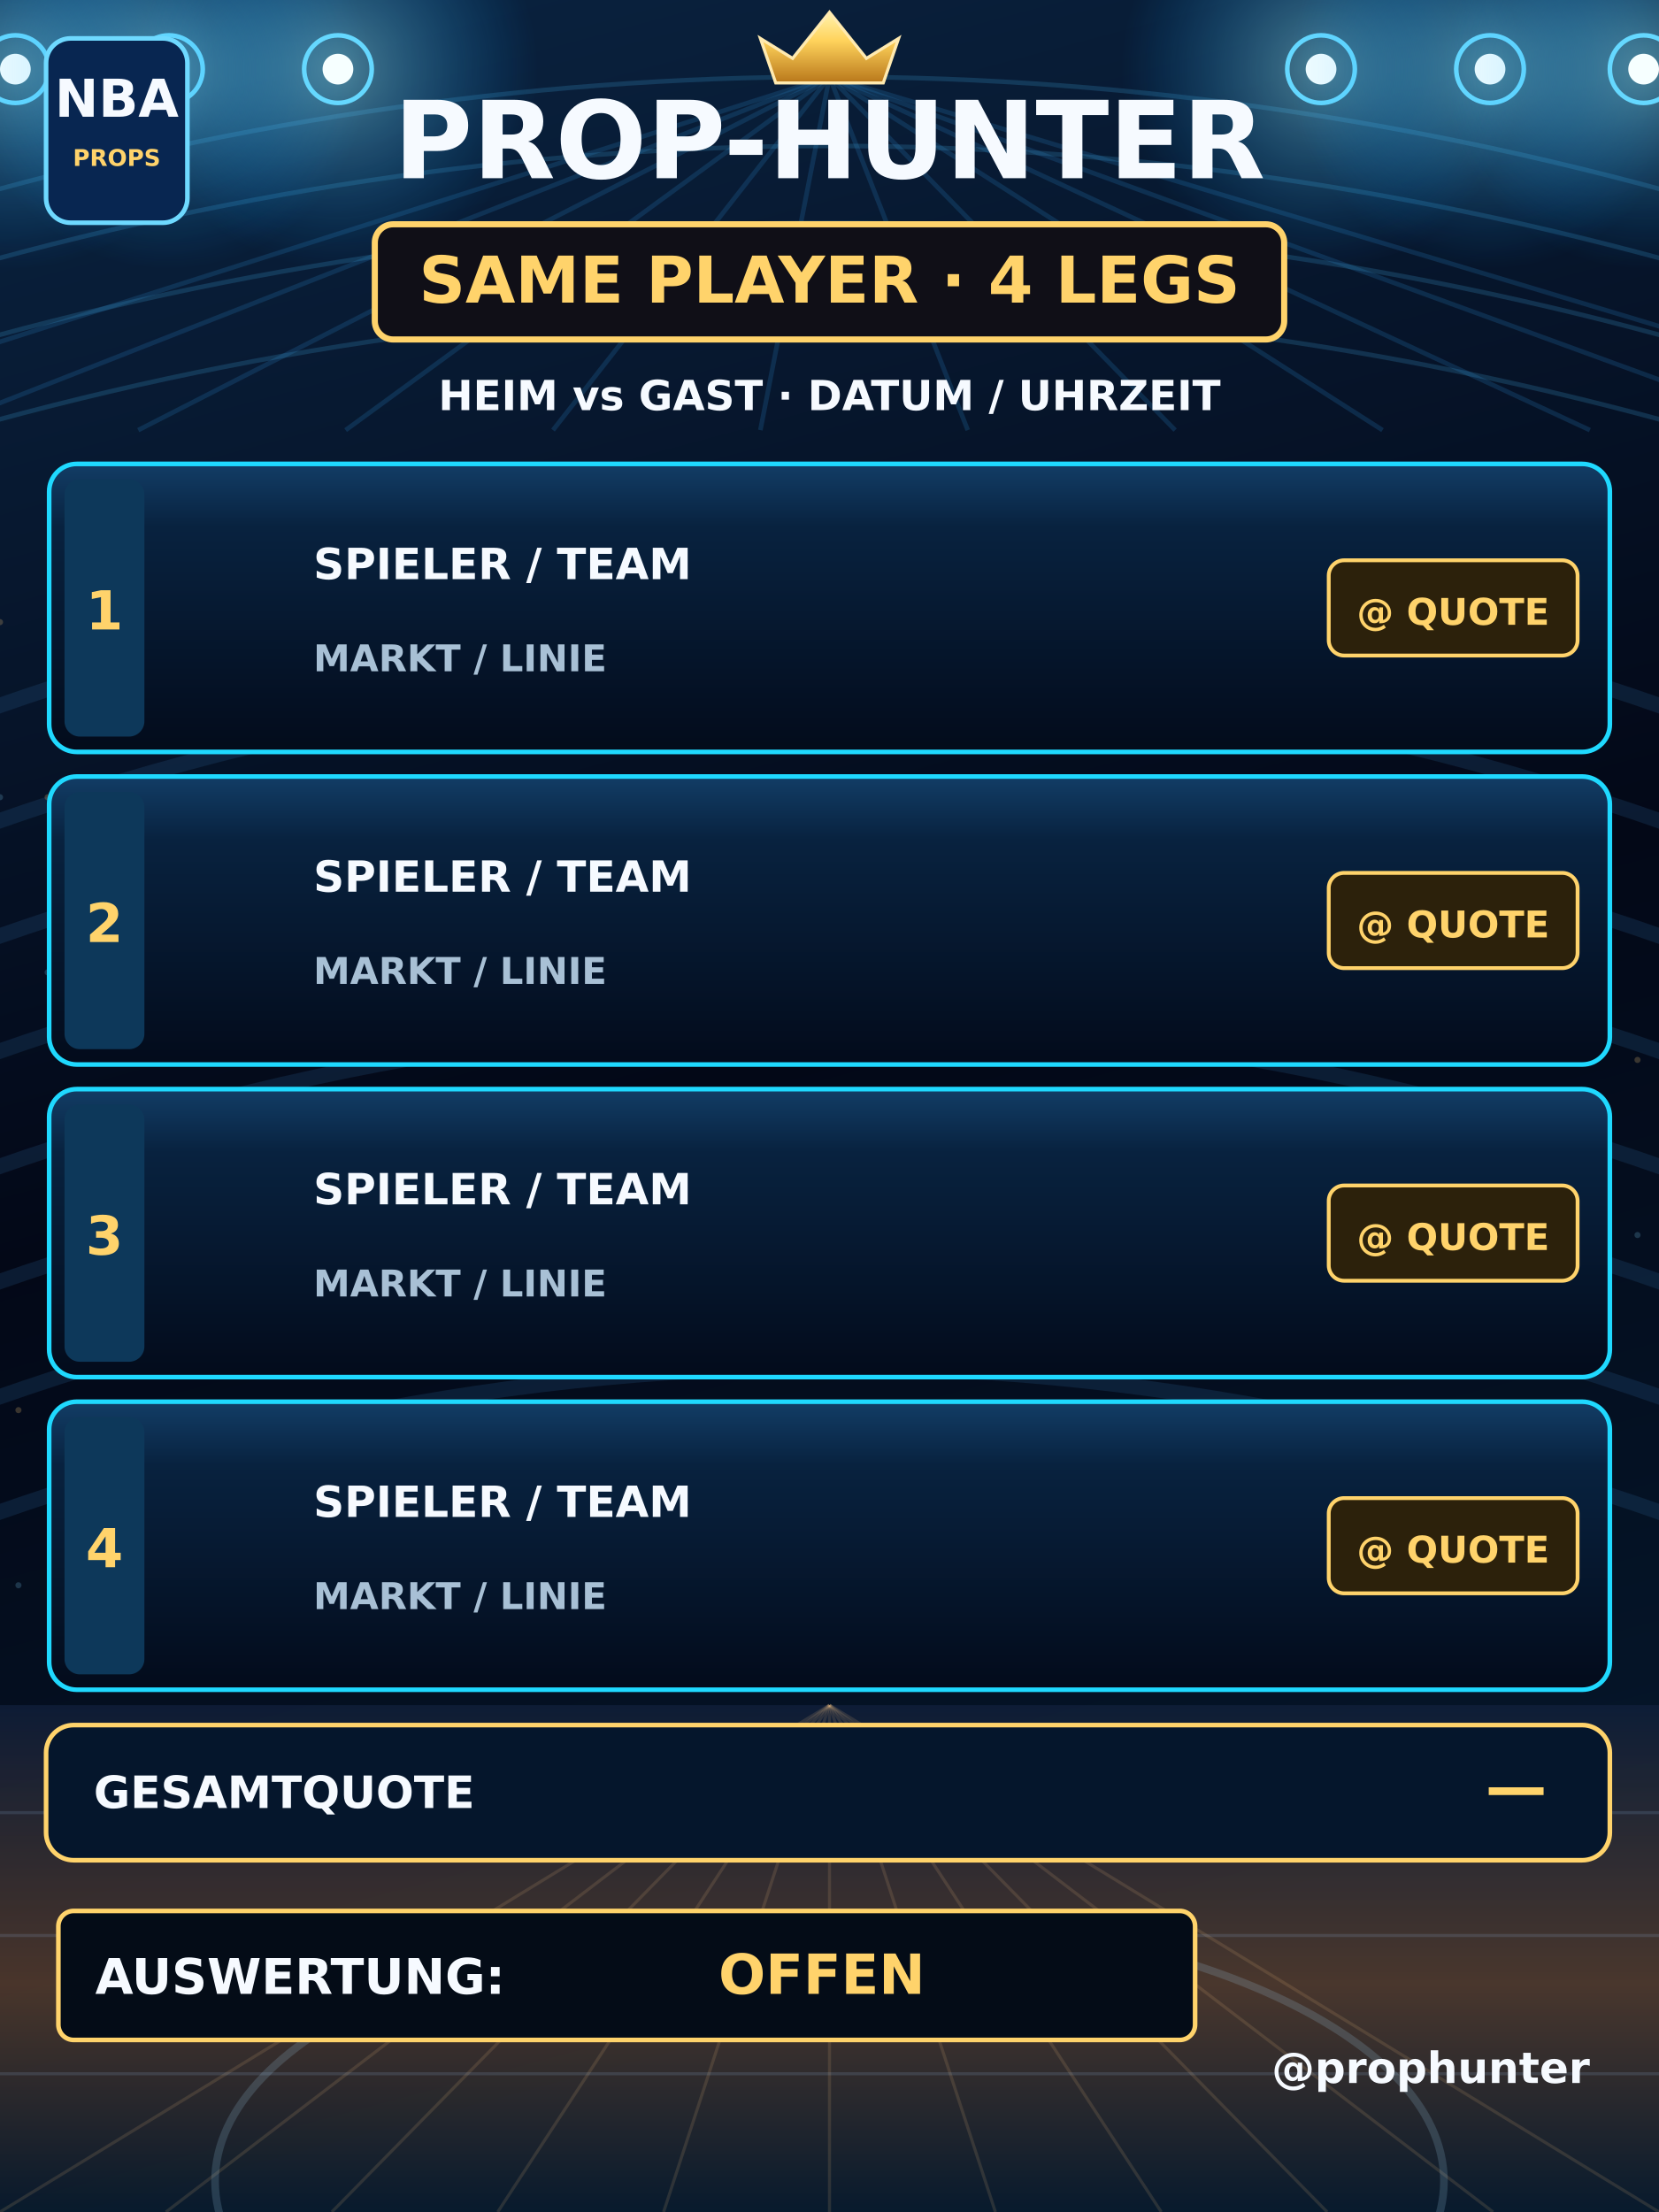
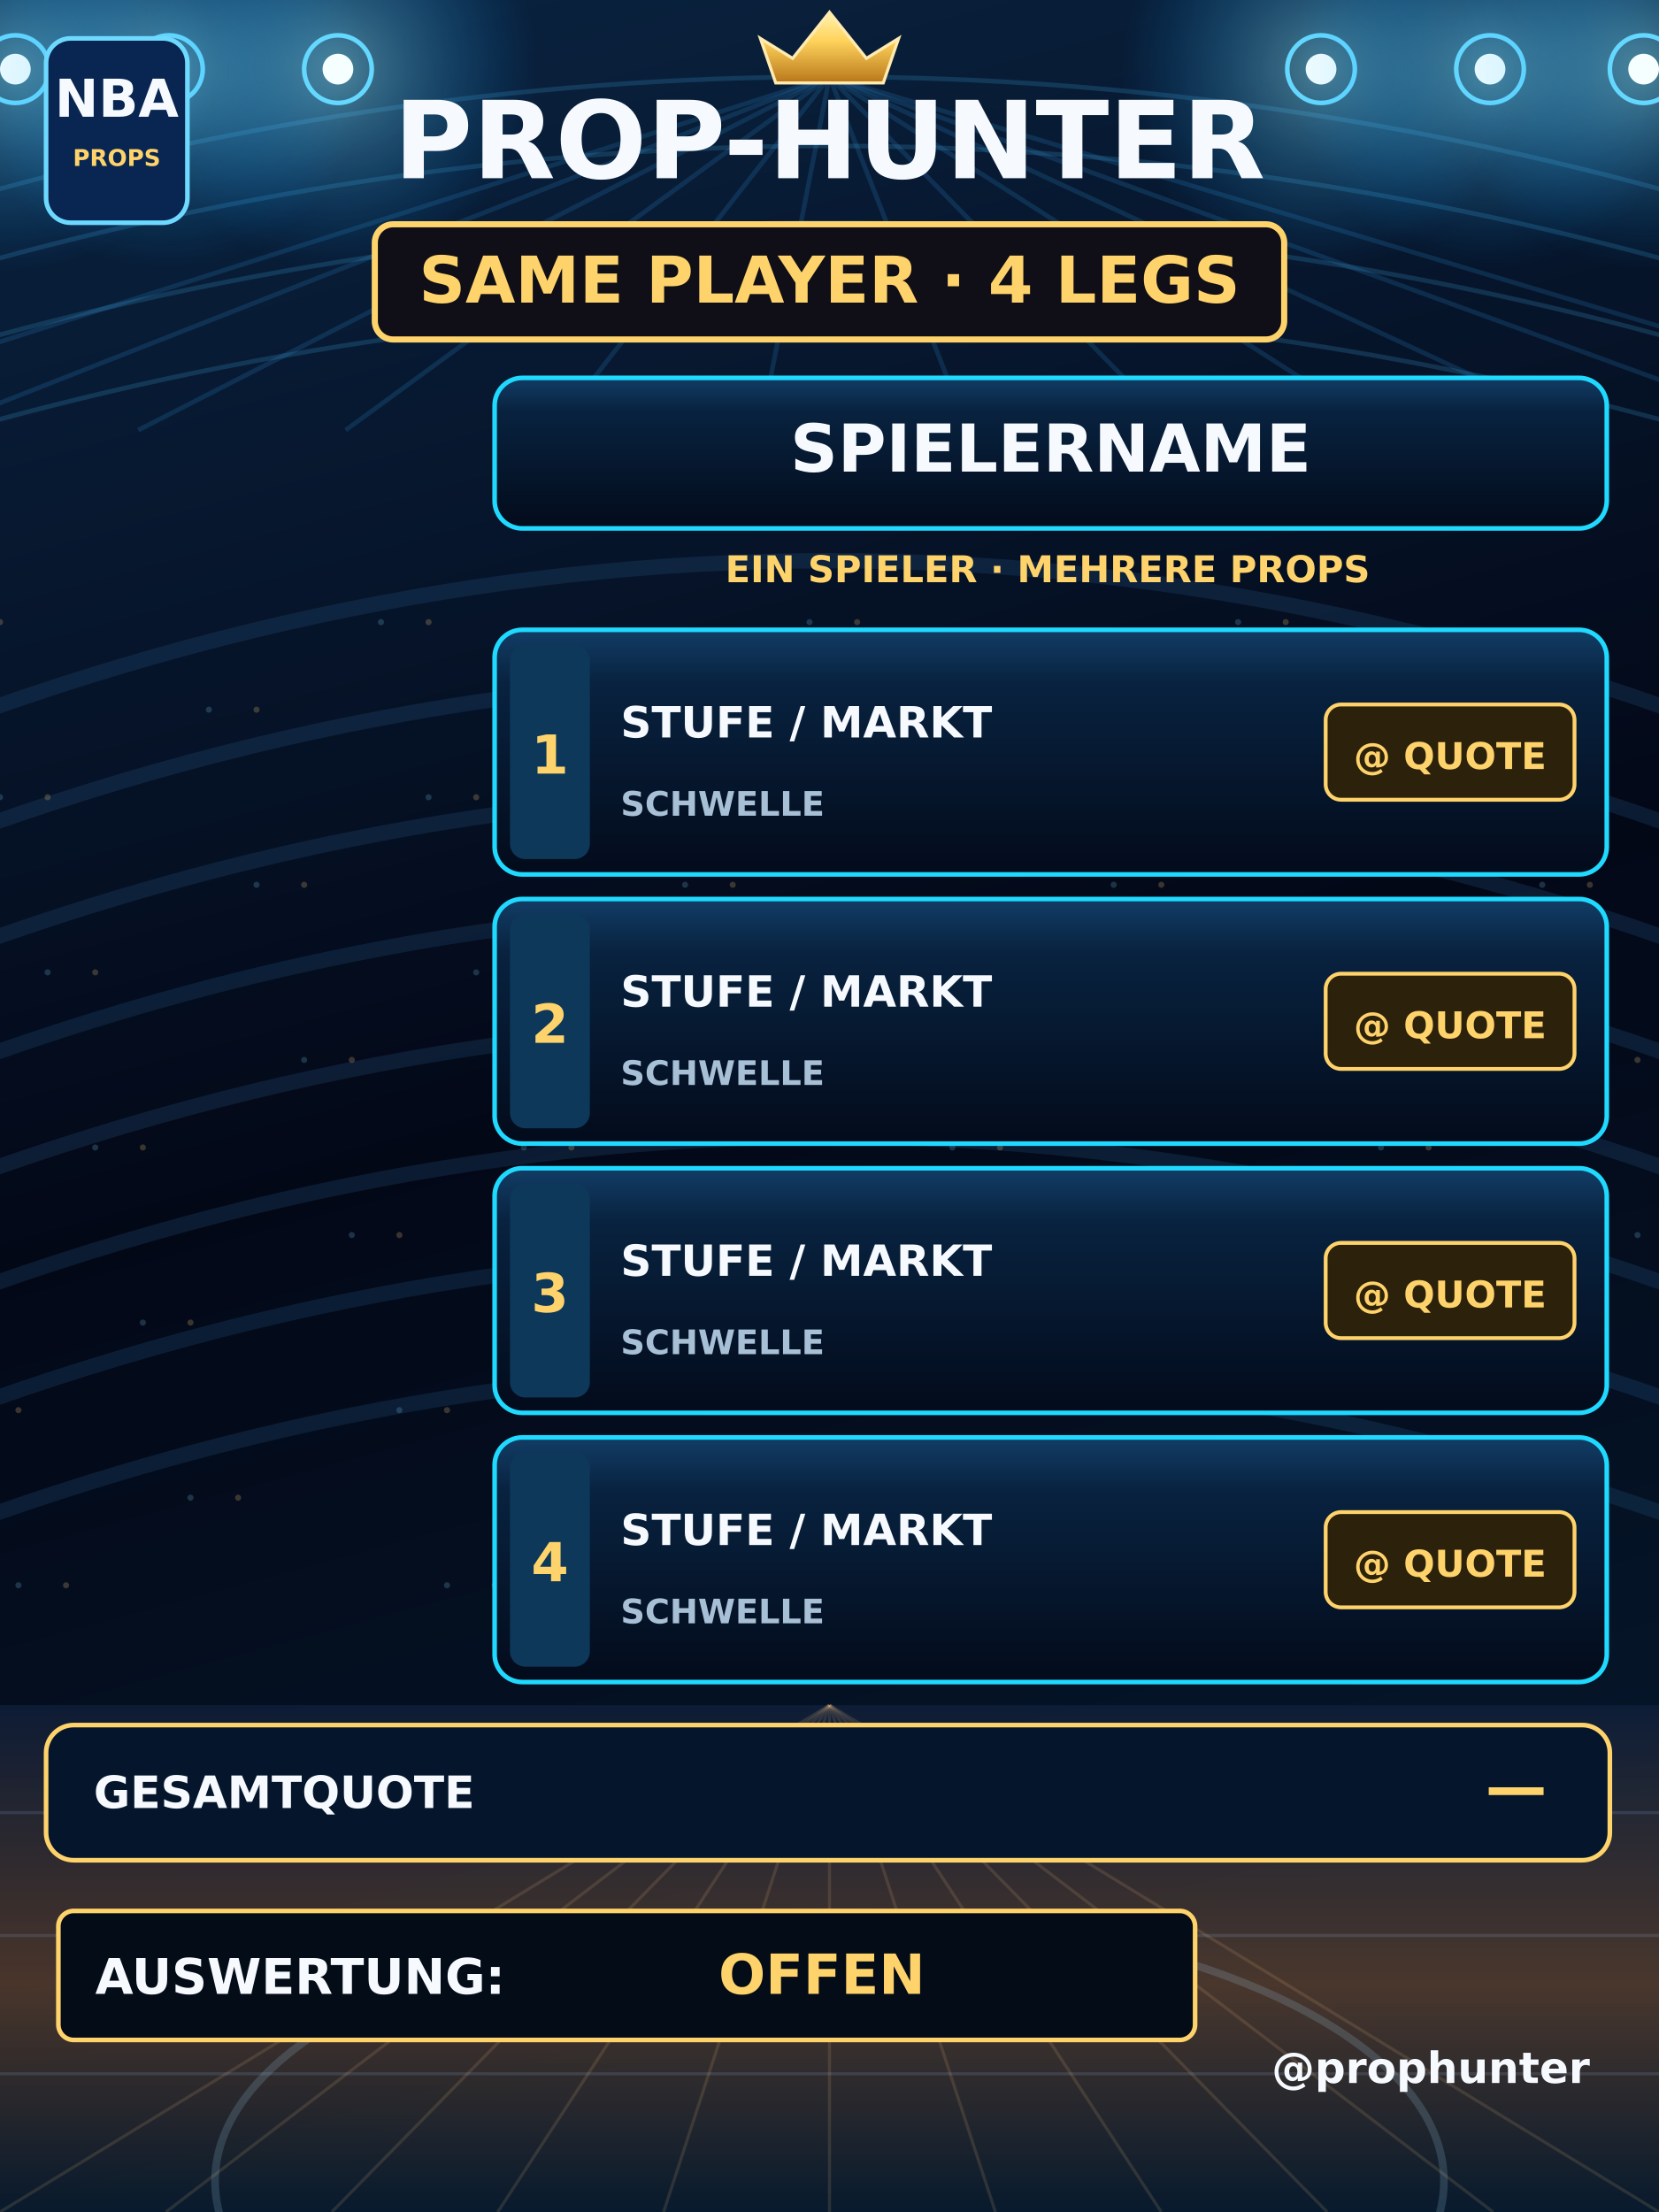
<svg xmlns="http://www.w3.org/2000/svg" width="1080" height="1440" viewBox="0 0 1080 1440">
  <defs>
    <linearGradient id="arena" x2=".2" y2="1">
      <stop stop-color="#0A2442" />
      <stop offset=".55" stop-color="#030817" />
      <stop offset="1" stop-color="#05172B" />
    </linearGradient>
    <linearGradient id="blue" x2="0" y2="1">
      <stop stop-color="#123D66" />
      <stop offset=".22" stop-color="#08223F" />
      <stop offset="1" stop-color="#030B1B" />
    </linearGradient>
    <linearGradient id="gold" x2="0" y2="1">
      <stop stop-color="#FFF3AE" />
      <stop offset=".4" stop-color="#FFD35C" />
      <stop offset="1" stop-color="#B8771A" />
    </linearGradient>
    <linearGradient id="court" x2="0" y2="1">
      <stop stop-color="#11213D" />
      <stop offset=".55" stop-color="#67442D" />
      <stop offset="1" stop-color="#091B2D" />
    </linearGradient>
    <radialGradient id="spot">
      <stop stop-color="#9AF2FF" stop-opacity=".46" />
      <stop offset="1" stop-color="#009AFF" stop-opacity="0" />
    </radialGradient>
  </defs>
  <g id="layer-arena-background">
    <rect x="0" y="0" width="1080" height="1440" rx="0" fill="url(#arena)" stroke="none" stroke-width="0" />
    <path d="M 540 50 L -180 280" stroke="#2476B1" stroke-opacity=".25" stroke-width="3" />
    <path d="M 540 50 L -45 280" stroke="#2476B1" stroke-opacity=".25" stroke-width="3" />
    <path d="M 540 50 L 90 280" stroke="#2476B1" stroke-opacity=".25" stroke-width="3" />
    <path d="M 540 50 L 225 280" stroke="#2476B1" stroke-opacity=".25" stroke-width="3" />
    <path d="M 540 50 L 360 280" stroke="#2476B1" stroke-opacity=".25" stroke-width="3" />
    <path d="M 540 50 L 495 280" stroke="#2476B1" stroke-opacity=".25" stroke-width="3" />
    <path d="M 540 50 L 630 280" stroke="#2476B1" stroke-opacity=".25" stroke-width="3" />
    <path d="M 540 50 L 765 280" stroke="#2476B1" stroke-opacity=".25" stroke-width="3" />
    <path d="M 540 50 L 900 280" stroke="#2476B1" stroke-opacity=".25" stroke-width="3" />
    <path d="M 540 50 L 1035 280" stroke="#2476B1" stroke-opacity=".25" stroke-width="3" />
    <path d="M 540 50 L 1170 280" stroke="#2476B1" stroke-opacity=".25" stroke-width="3" />
    <path d="M 540 50 L 1305 280" stroke="#2476B1" stroke-opacity=".25" stroke-width="3" />
    <path d="M -60 140 Q 540 -40 1140 140" stroke="#3B99CE" stroke-opacity=".23" stroke-width="3" fill="none" />
    <path d="M -60 185 Q 540 5 1140 185" stroke="#3B99CE" stroke-opacity=".23" stroke-width="3" fill="none" />
    <path d="M -60 235 Q 540 55 1140 235" stroke="#3B99CE" stroke-opacity=".23" stroke-width="3" fill="none" />
    <path d="M -60 290 Q 540 110 1140 290" stroke="#3B99CE" stroke-opacity=".23" stroke-width="3" fill="none" />
    <ellipse cx="10" cy="45" rx="130" ry="130" fill="url(#spot)" />
    <circle cx="10" cy="45" r="10" fill="#F6FFFF" />
    <circle cx="10" cy="45" r="22" stroke="#65D8FF" stroke-width="3" fill="none" />
    <ellipse cx="110" cy="45" rx="130" ry="130" fill="url(#spot)" />
    <circle cx="110" cy="45" r="10" fill="#F6FFFF" />
    <circle cx="110" cy="45" r="22" stroke="#65D8FF" stroke-width="3" fill="none" />
    <ellipse cx="220" cy="45" rx="130" ry="130" fill="url(#spot)" />
    <circle cx="220" cy="45" r="10" fill="#F6FFFF" />
    <circle cx="220" cy="45" r="22" stroke="#65D8FF" stroke-width="3" fill="none" />
    <ellipse cx="860" cy="45" rx="130" ry="130" fill="url(#spot)" />
    <circle cx="860" cy="45" r="10" fill="#F6FFFF" />
    <circle cx="860" cy="45" r="22" stroke="#65D8FF" stroke-width="3" fill="none" />
    <ellipse cx="970" cy="45" rx="130" ry="130" fill="url(#spot)" />
    <circle cx="970" cy="45" r="10" fill="#F6FFFF" />
    <circle cx="970" cy="45" r="22" stroke="#65D8FF" stroke-width="3" fill="none" />
    <ellipse cx="1070" cy="45" rx="130" ry="130" fill="url(#spot)" />
    <circle cx="1070" cy="45" r="10" fill="#F6FFFF" />
    <circle cx="1070" cy="45" r="22" stroke="#65D8FF" stroke-width="3" fill="none" />
    <path d="M -130 510 Q 540 220 1210 510" stroke="#2B6295" stroke-opacity=".22" stroke-width="10" fill="none" />
    <path d="M -130 585 Q 540 295 1210 585" stroke="#2B6295" stroke-opacity=".22" stroke-width="10" fill="none" />
    <path d="M -130 660 Q 540 370 1210 660" stroke="#2B6295" stroke-opacity=".22" stroke-width="10" fill="none" />
    <path d="M -130 735 Q 540 445 1210 735" stroke="#2B6295" stroke-opacity=".22" stroke-width="10" fill="none" />
    <path d="M -130 810 Q 540 520 1210 810" stroke="#2B6295" stroke-opacity=".22" stroke-width="10" fill="none" />
    <path d="M -130 885 Q 540 595 1210 885" stroke="#2B6295" stroke-opacity=".22" stroke-width="10" fill="none" />
    <path d="M -130 960 Q 540 670 1210 960" stroke="#2B6295" stroke-opacity=".22" stroke-width="10" fill="none" />
    <path d="M -130 1035 Q 540 745 1210 1035" stroke="#2B6295" stroke-opacity=".22" stroke-width="10" fill="none" />
    <circle cx="0" cy="405" r="2" fill="#FFCE79" opacity=".22" />
    <circle cx="248" cy="405" r="2" fill="#77C5E9" opacity=".22" />
    <circle cx="279" cy="405" r="2" fill="#FFCE79" opacity=".22" />
    <circle cx="527" cy="405" r="2" fill="#77C5E9" opacity=".22" />
    <circle cx="558" cy="405" r="2" fill="#FFCE79" opacity=".22" />
    <circle cx="806" cy="405" r="2" fill="#77C5E9" opacity=".22" />
    <circle cx="837" cy="405" r="2" fill="#FFCE79" opacity=".22" />
    <circle cx="1085" cy="405" r="2" fill="#77C5E9" opacity=".22" />
    <circle cx="136" cy="462" r="2" fill="#77C5E9" opacity=".22" />
    <circle cx="167" cy="462" r="2" fill="#FFCE79" opacity=".22" />
    <circle cx="415" cy="462" r="2" fill="#77C5E9" opacity=".22" />
    <circle cx="446" cy="462" r="2" fill="#FFCE79" opacity=".22" />
    <circle cx="694" cy="462" r="2" fill="#77C5E9" opacity=".22" />
    <circle cx="725" cy="462" r="2" fill="#FFCE79" opacity=".22" />
    <circle cx="973" cy="462" r="2" fill="#77C5E9" opacity=".22" />
    <circle cx="1004" cy="462" r="2" fill="#FFCE79" opacity=".22" />
    <circle cx="0" cy="519" r="2" fill="#77C5E9" opacity=".22" />
    <circle cx="31" cy="519" r="2" fill="#FFCE79" opacity=".22" />
    <circle cx="279" cy="519" r="2" fill="#77C5E9" opacity=".22" />
    <circle cx="310" cy="519" r="2" fill="#FFCE79" opacity=".22" />
    <circle cx="558" cy="519" r="2" fill="#77C5E9" opacity=".22" />
    <circle cx="589" cy="519" r="2" fill="#FFCE79" opacity=".22" />
    <circle cx="837" cy="519" r="2" fill="#77C5E9" opacity=".22" />
    <circle cx="868" cy="519" r="2" fill="#FFCE79" opacity=".22" />
    <circle cx="167" cy="576" r="2" fill="#77C5E9" opacity=".22" />
    <circle cx="198" cy="576" r="2" fill="#FFCE79" opacity=".22" />
    <circle cx="446" cy="576" r="2" fill="#77C5E9" opacity=".22" />
    <circle cx="477" cy="576" r="2" fill="#FFCE79" opacity=".22" />
    <circle cx="725" cy="576" r="2" fill="#77C5E9" opacity=".22" />
    <circle cx="756" cy="576" r="2" fill="#FFCE79" opacity=".22" />
    <circle cx="1004" cy="576" r="2" fill="#77C5E9" opacity=".22" />
    <circle cx="1035" cy="576" r="2" fill="#FFCE79" opacity=".22" />
    <circle cx="31" cy="633" r="2" fill="#77C5E9" opacity=".22" />
    <circle cx="62" cy="633" r="2" fill="#FFCE79" opacity=".22" />
    <circle cx="310" cy="633" r="2" fill="#77C5E9" opacity=".22" />
    <circle cx="341" cy="633" r="2" fill="#FFCE79" opacity=".22" />
    <circle cx="589" cy="633" r="2" fill="#77C5E9" opacity=".22" />
    <circle cx="620" cy="633" r="2" fill="#FFCE79" opacity=".22" />
    <circle cx="868" cy="633" r="2" fill="#77C5E9" opacity=".22" />
    <circle cx="899" cy="633" r="2" fill="#FFCE79" opacity=".22" />
    <circle cx="198" cy="690" r="2" fill="#77C5E9" opacity=".22" />
    <circle cx="229" cy="690" r="2" fill="#FFCE79" opacity=".22" />
    <circle cx="477" cy="690" r="2" fill="#77C5E9" opacity=".22" />
    <circle cx="508" cy="690" r="2" fill="#FFCE79" opacity=".22" />
    <circle cx="756" cy="690" r="2" fill="#77C5E9" opacity=".22" />
    <circle cx="787" cy="690" r="2" fill="#FFCE79" opacity=".22" />
    <circle cx="1035" cy="690" r="2" fill="#77C5E9" opacity=".22" />
    <circle cx="1066" cy="690" r="2" fill="#FFCE79" opacity=".22" />
    <circle cx="62" cy="747" r="2" fill="#77C5E9" opacity=".22" />
    <circle cx="93" cy="747" r="2" fill="#FFCE79" opacity=".22" />
    <circle cx="341" cy="747" r="2" fill="#77C5E9" opacity=".22" />
    <circle cx="372" cy="747" r="2" fill="#FFCE79" opacity=".22" />
    <circle cx="620" cy="747" r="2" fill="#77C5E9" opacity=".22" />
    <circle cx="651" cy="747" r="2" fill="#FFCE79" opacity=".22" />
    <circle cx="899" cy="747" r="2" fill="#77C5E9" opacity=".22" />
    <circle cx="930" cy="747" r="2" fill="#FFCE79" opacity=".22" />
    <circle cx="229" cy="804" r="2" fill="#77C5E9" opacity=".22" />
    <circle cx="260" cy="804" r="2" fill="#FFCE79" opacity=".22" />
    <circle cx="508" cy="804" r="2" fill="#77C5E9" opacity=".22" />
    <circle cx="539" cy="804" r="2" fill="#FFCE79" opacity=".22" />
    <circle cx="787" cy="804" r="2" fill="#77C5E9" opacity=".22" />
    <circle cx="818" cy="804" r="2" fill="#FFCE79" opacity=".22" />
    <circle cx="1066" cy="804" r="2" fill="#77C5E9" opacity=".22" />
    <circle cx="1097" cy="804" r="2" fill="#FFCE79" opacity=".22" />
    <circle cx="93" cy="861" r="2" fill="#77C5E9" opacity=".22" />
    <circle cx="124" cy="861" r="2" fill="#FFCE79" opacity=".22" />
    <circle cx="372" cy="861" r="2" fill="#77C5E9" opacity=".22" />
    <circle cx="403" cy="861" r="2" fill="#FFCE79" opacity=".22" />
    <circle cx="651" cy="861" r="2" fill="#77C5E9" opacity=".22" />
    <circle cx="682" cy="861" r="2" fill="#FFCE79" opacity=".22" />
    <circle cx="930" cy="861" r="2" fill="#77C5E9" opacity=".22" />
    <circle cx="961" cy="861" r="2" fill="#FFCE79" opacity=".22" />
    <circle cx="12" cy="918" r="2" fill="#FFCE79" opacity=".22" />
    <circle cx="260" cy="918" r="2" fill="#77C5E9" opacity=".22" />
    <circle cx="291" cy="918" r="2" fill="#FFCE79" opacity=".22" />
    <circle cx="539" cy="918" r="2" fill="#77C5E9" opacity=".22" />
    <circle cx="570" cy="918" r="2" fill="#FFCE79" opacity=".22" />
    <circle cx="818" cy="918" r="2" fill="#77C5E9" opacity=".22" />
    <circle cx="849" cy="918" r="2" fill="#FFCE79" opacity=".22" />
    <circle cx="1097" cy="918" r="2" fill="#77C5E9" opacity=".22" />
    <circle cx="124" cy="975" r="2" fill="#77C5E9" opacity=".22" />
    <circle cx="155" cy="975" r="2" fill="#FFCE79" opacity=".22" />
    <circle cx="403" cy="975" r="2" fill="#77C5E9" opacity=".22" />
    <circle cx="434" cy="975" r="2" fill="#FFCE79" opacity=".22" />
    <circle cx="682" cy="975" r="2" fill="#77C5E9" opacity=".22" />
    <circle cx="713" cy="975" r="2" fill="#FFCE79" opacity=".22" />
    <circle cx="961" cy="975" r="2" fill="#77C5E9" opacity=".22" />
    <circle cx="992" cy="975" r="2" fill="#FFCE79" opacity=".22" />
    <circle cx="12" cy="1032" r="2" fill="#77C5E9" opacity=".22" />
    <circle cx="43" cy="1032" r="2" fill="#FFCE79" opacity=".22" />
    <circle cx="291" cy="1032" r="2" fill="#77C5E9" opacity=".22" />
    <circle cx="322" cy="1032" r="2" fill="#FFCE79" opacity=".22" />
    <circle cx="570" cy="1032" r="2" fill="#77C5E9" opacity=".22" />
    <circle cx="601" cy="1032" r="2" fill="#FFCE79" opacity=".22" />
    <circle cx="849" cy="1032" r="2" fill="#77C5E9" opacity=".22" />
    <circle cx="880" cy="1032" r="2" fill="#FFCE79" opacity=".22" />
    <path d="M 0 1110 H 1080 V 1440 H 0 Z" fill="url(#court)" opacity=".7" />
    <path d="M 540 1110 L 0 1440" stroke="#FFCB85" stroke-opacity=".13" stroke-width="2" />
    <path d="M 540 1110 L 108 1440" stroke="#FFCB85" stroke-opacity=".13" stroke-width="2" />
    <path d="M 540 1110 L 216 1440" stroke="#FFCB85" stroke-opacity=".13" stroke-width="2" />
    <path d="M 540 1110 L 324 1440" stroke="#FFCB85" stroke-opacity=".13" stroke-width="2" />
    <path d="M 540 1110 L 432 1440" stroke="#FFCB85" stroke-opacity=".13" stroke-width="2" />
    <path d="M 540 1110 L 540 1440" stroke="#FFCB85" stroke-opacity=".13" stroke-width="2" />
    <path d="M 540 1110 L 648 1440" stroke="#FFCB85" stroke-opacity=".13" stroke-width="2" />
    <path d="M 540 1110 L 756 1440" stroke="#FFCB85" stroke-opacity=".13" stroke-width="2" />
    <path d="M 540 1110 L 864 1440" stroke="#FFCB85" stroke-opacity=".13" stroke-width="2" />
    <path d="M 540 1110 L 972 1440" stroke="#FFCB85" stroke-opacity=".13" stroke-width="2" />
    <path d="M 540 1110 L 1080 1440" stroke="#FFCB85" stroke-opacity=".13" stroke-width="2" />
    <path d="M 0 1180 H 1080" stroke="#9DCEFF" stroke-opacity=".14" stroke-width="2" />
    <path d="M 0 1260 H 1080" stroke="#9DCEFF" stroke-opacity=".14" stroke-width="2" />
    <path d="M 0 1350 H 1080" stroke="#9DCEFF" stroke-opacity=".14" stroke-width="2" />
    <ellipse cx="540" cy="1420" rx="400" ry="175" stroke="#A6D7F3" stroke-opacity=".18" stroke-width="5" fill="none" />
  </g>
  <g id="layer-branding">
    <rect x="30" y="25" width="92" height="120" rx="16" fill="#082651" stroke="#6ED9FF" stroke-width="3" />
    <text x="76" y="76" fill="#F6FAFF" font-family="DejaVu Sans,Arial,sans-serif" font-size="34" font-weight="800" text-anchor="middle">NBA</text>
    <text x="76" y="108" fill="#FFD36B" font-family="DejaVu Sans,Arial,sans-serif" font-size="15" font-weight="800" text-anchor="middle">PROPS</text>
    <polygon points="505,54 495,25 516,38 540,8 564,38 585,25 575,54" fill="url(#gold)" stroke="#FFEAB0" stroke-width="2" />
    <text x="540" y="116" fill="#F6FAFF" font-family="DejaVu Sans,Arial,sans-serif" font-size="70" font-weight="800" text-anchor="middle">PROP-HUNTER</text>
    <path d="M 260 127 H 820" stroke="url(#gold)" stroke-width="5" />
    <rect x="244" y="146" width="592" height="75" rx="12" fill="#100F17" stroke="#FFD36B" stroke-width="4" />
    <text x="540" y="197" fill="#FFD36B" font-family="DejaVu Sans,Arial,sans-serif" font-size="42" font-weight="800" text-anchor="middle">SAME PLAYER · 4 LEGS</text>
  </g>
-   <text x="540" y="267" fill="#F6FAFF" font-family="DejaVu Sans,Arial,sans-serif" font-size="27" font-weight="800" text-anchor="middle" data-field="game">HEIM vs GAST · DATUM / UHRZEIT</text>
+   <g id="layer-player-background">
+     <g id="slot-player_photo" data-image-slot="player_photo" data-x="0" data-y="220" data-width="315" data-height="770" data-frameless="true" />
+   </g>
+   <rect x="322" y="246" width="724" height="98" rx="18" fill="url(#blue)" stroke="#1FD9FF" stroke-width="3" />
+   <text x="684" y="307" fill="#F6FAFF" font-family="DejaVu Sans,Arial,sans-serif" font-size="43" font-weight="800" text-anchor="middle" data-field="player_name">SPIELERNAME</text>
+   <text x="682" y="379" fill="#FFD36B" font-family="DejaVu Sans,Arial,sans-serif" font-size="24" font-weight="800" text-anchor="middle">EIN SPIELER · MEHRERE PROPS</text>
  <g id="layer-legs">
-     <rect x="32" y="302" width="1016" height="187.5" rx="18" fill="url(#blue)" stroke="#1FD9FF" stroke-width="3" />
-     <rect x="42" y="312" width="52" height="167.5" rx="10" fill="#0D385A" stroke="none" stroke-width="0" />
-     <text x="68" y="409.75" fill="#FFD36B" font-family="DejaVu Sans,Arial,sans-serif" font-size="35" font-weight="800" text-anchor="middle">1</text>
-     <g id="slot-leg_1_photo" data-image-slot="leg_1_photo" data-x="106" data-y="310" data-width="95" data-height="172" data-frameless="true" />
-     <text x="204" y="377" fill="#F6FAFF" font-family="DejaVu Sans,Arial,sans-serif" font-size="28" font-weight="800" text-anchor="start" data-field="leg_1_name">SPIELER / TEAM</text>
-     <text x="204" y="437" fill="#A8C0D5" font-family="DejaVu Sans,Arial,sans-serif" font-size="24" font-weight="800" text-anchor="start" data-field="leg_1_market">MARKT / LINIE</text>
-     <rect x="865" y="364.75" width="162" height="62" rx="10" fill="#2C210B" stroke="#FFD36B" stroke-width="2.5" />
-     <text x="946" y="406.75" fill="#FFD36B" font-family="DejaVu Sans,Arial,sans-serif" font-size="24" font-weight="800" text-anchor="middle" data-field="leg_1_odds">@ QUOTE</text>
-     <rect x="32" y="505.5" width="1016" height="187.5" rx="18" fill="url(#blue)" stroke="#1FD9FF" stroke-width="3" />
-     <rect x="42" y="515.5" width="52" height="167.5" rx="10" fill="#0D385A" stroke="none" stroke-width="0" />
-     <text x="68" y="613.25" fill="#FFD36B" font-family="DejaVu Sans,Arial,sans-serif" font-size="35" font-weight="800" text-anchor="middle">2</text>
-     <g id="slot-leg_2_photo" data-image-slot="leg_2_photo" data-x="106" data-y="513.5" data-width="95" data-height="172" data-frameless="true" />
-     <text x="204" y="580.5" fill="#F6FAFF" font-family="DejaVu Sans,Arial,sans-serif" font-size="28" font-weight="800" text-anchor="start" data-field="leg_2_name">SPIELER / TEAM</text>
-     <text x="204" y="640.5" fill="#A8C0D5" font-family="DejaVu Sans,Arial,sans-serif" font-size="24" font-weight="800" text-anchor="start" data-field="leg_2_market">MARKT / LINIE</text>
-     <rect x="865" y="568.25" width="162" height="62" rx="10" fill="#2C210B" stroke="#FFD36B" stroke-width="2.5" />
-     <text x="946" y="610.25" fill="#FFD36B" font-family="DejaVu Sans,Arial,sans-serif" font-size="24" font-weight="800" text-anchor="middle" data-field="leg_2_odds">@ QUOTE</text>
-     <rect x="32" y="709" width="1016" height="187.5" rx="18" fill="url(#blue)" stroke="#1FD9FF" stroke-width="3" />
-     <rect x="42" y="719" width="52" height="167.5" rx="10" fill="#0D385A" stroke="none" stroke-width="0" />
-     <text x="68" y="816.75" fill="#FFD36B" font-family="DejaVu Sans,Arial,sans-serif" font-size="35" font-weight="800" text-anchor="middle">3</text>
-     <g id="slot-leg_3_photo" data-image-slot="leg_3_photo" data-x="106" data-y="717" data-width="95" data-height="172" data-frameless="true" />
-     <text x="204" y="784" fill="#F6FAFF" font-family="DejaVu Sans,Arial,sans-serif" font-size="28" font-weight="800" text-anchor="start" data-field="leg_3_name">SPIELER / TEAM</text>
-     <text x="204" y="844" fill="#A8C0D5" font-family="DejaVu Sans,Arial,sans-serif" font-size="24" font-weight="800" text-anchor="start" data-field="leg_3_market">MARKT / LINIE</text>
-     <rect x="865" y="771.75" width="162" height="62" rx="10" fill="#2C210B" stroke="#FFD36B" stroke-width="2.5" />
-     <text x="946" y="813.75" fill="#FFD36B" font-family="DejaVu Sans,Arial,sans-serif" font-size="24" font-weight="800" text-anchor="middle" data-field="leg_3_odds">@ QUOTE</text>
-     <rect x="32" y="912.5" width="1016" height="187.5" rx="18" fill="url(#blue)" stroke="#1FD9FF" stroke-width="3" />
-     <rect x="42" y="922.5" width="52" height="167.5" rx="10" fill="#0D385A" stroke="none" stroke-width="0" />
-     <text x="68" y="1020.25" fill="#FFD36B" font-family="DejaVu Sans,Arial,sans-serif" font-size="35" font-weight="800" text-anchor="middle">4</text>
-     <g id="slot-leg_4_photo" data-image-slot="leg_4_photo" data-x="106" data-y="920.5" data-width="95" data-height="172" data-frameless="true" />
-     <text x="204" y="987.5" fill="#F6FAFF" font-family="DejaVu Sans,Arial,sans-serif" font-size="28" font-weight="800" text-anchor="start" data-field="leg_4_name">SPIELER / TEAM</text>
-     <text x="204" y="1047.5" fill="#A8C0D5" font-family="DejaVu Sans,Arial,sans-serif" font-size="24" font-weight="800" text-anchor="start" data-field="leg_4_market">MARKT / LINIE</text>
-     <rect x="865" y="975.25" width="162" height="62" rx="10" fill="#2C210B" stroke="#FFD36B" stroke-width="2.5" />
-     <text x="946" y="1017.25" fill="#FFD36B" font-family="DejaVu Sans,Arial,sans-serif" font-size="24" font-weight="800" text-anchor="middle" data-field="leg_4_odds">@ QUOTE</text>
+     <rect x="322" y="410" width="724" height="159.25" rx="18" fill="url(#blue)" stroke="#1FD9FF" stroke-width="3" />
+     <rect x="332" y="420" width="52" height="139.25" rx="10" fill="#0D385A" stroke="none" stroke-width="0" />
+     <text x="358" y="503.625" fill="#FFD36B" font-family="DejaVu Sans,Arial,sans-serif" font-size="35" font-weight="800" text-anchor="middle">1</text>
+     <text x="404" y="480.07" fill="#F6FAFF" font-family="DejaVu Sans,Arial,sans-serif" font-size="28" font-weight="800" text-anchor="start" data-field="leg_1_market">STUFE / MARKT</text>
+     <text x="404" y="531.03" fill="#A8C0D5" font-family="DejaVu Sans,Arial,sans-serif" font-size="22" font-weight="800" text-anchor="start" data-field="leg_1_line">SCHWELLE</text>
+     <rect x="863" y="458.625" width="162" height="62" rx="10" fill="#2C210B" stroke="#FFD36B" stroke-width="2.5" />
+     <text x="944" y="500.625" fill="#FFD36B" font-family="DejaVu Sans,Arial,sans-serif" font-size="24" font-weight="800" text-anchor="middle" data-field="leg_1_odds">@ QUOTE</text>
+     <rect x="322" y="585.25" width="724" height="159.25" rx="18" fill="url(#blue)" stroke="#1FD9FF" stroke-width="3" />
+     <rect x="332" y="595.25" width="52" height="139.25" rx="10" fill="#0D385A" stroke="none" stroke-width="0" />
+     <text x="358" y="678.875" fill="#FFD36B" font-family="DejaVu Sans,Arial,sans-serif" font-size="35" font-weight="800" text-anchor="middle">2</text>
+     <text x="404" y="655.32" fill="#F6FAFF" font-family="DejaVu Sans,Arial,sans-serif" font-size="28" font-weight="800" text-anchor="start" data-field="leg_2_market">STUFE / MARKT</text>
+     <text x="404" y="706.28" fill="#A8C0D5" font-family="DejaVu Sans,Arial,sans-serif" font-size="22" font-weight="800" text-anchor="start" data-field="leg_2_line">SCHWELLE</text>
+     <rect x="863" y="633.875" width="162" height="62" rx="10" fill="#2C210B" stroke="#FFD36B" stroke-width="2.5" />
+     <text x="944" y="675.875" fill="#FFD36B" font-family="DejaVu Sans,Arial,sans-serif" font-size="24" font-weight="800" text-anchor="middle" data-field="leg_2_odds">@ QUOTE</text>
+     <rect x="322" y="760.5" width="724" height="159.25" rx="18" fill="url(#blue)" stroke="#1FD9FF" stroke-width="3" />
+     <rect x="332" y="770.5" width="52" height="139.25" rx="10" fill="#0D385A" stroke="none" stroke-width="0" />
+     <text x="358" y="854.125" fill="#FFD36B" font-family="DejaVu Sans,Arial,sans-serif" font-size="35" font-weight="800" text-anchor="middle">3</text>
+     <text x="404" y="830.57" fill="#F6FAFF" font-family="DejaVu Sans,Arial,sans-serif" font-size="28" font-weight="800" text-anchor="start" data-field="leg_3_market">STUFE / MARKT</text>
+     <text x="404" y="881.53" fill="#A8C0D5" font-family="DejaVu Sans,Arial,sans-serif" font-size="22" font-weight="800" text-anchor="start" data-field="leg_3_line">SCHWELLE</text>
+     <rect x="863" y="809.125" width="162" height="62" rx="10" fill="#2C210B" stroke="#FFD36B" stroke-width="2.5" />
+     <text x="944" y="851.125" fill="#FFD36B" font-family="DejaVu Sans,Arial,sans-serif" font-size="24" font-weight="800" text-anchor="middle" data-field="leg_3_odds">@ QUOTE</text>
+     <rect x="322" y="935.75" width="724" height="159.25" rx="18" fill="url(#blue)" stroke="#1FD9FF" stroke-width="3" />
+     <rect x="332" y="945.75" width="52" height="139.25" rx="10" fill="#0D385A" stroke="none" stroke-width="0" />
+     <text x="358" y="1029.375" fill="#FFD36B" font-family="DejaVu Sans,Arial,sans-serif" font-size="35" font-weight="800" text-anchor="middle">4</text>
+     <text x="404" y="1005.82" fill="#F6FAFF" font-family="DejaVu Sans,Arial,sans-serif" font-size="28" font-weight="800" text-anchor="start" data-field="leg_4_market">STUFE / MARKT</text>
+     <text x="404" y="1056.78" fill="#A8C0D5" font-family="DejaVu Sans,Arial,sans-serif" font-size="22" font-weight="800" text-anchor="start" data-field="leg_4_line">SCHWELLE</text>
+     <rect x="863" y="984.375" width="162" height="62" rx="10" fill="#2C210B" stroke="#FFD36B" stroke-width="2.5" />
+     <text x="944" y="1026.375" fill="#FFD36B" font-family="DejaVu Sans,Arial,sans-serif" font-size="24" font-weight="800" text-anchor="middle" data-field="leg_4_odds">@ QUOTE</text>
  </g>
  <g id="layer-combination">
    <rect x="30" y="1123" width="1018" height="88" rx="18" fill="#05162C" stroke="#FFD36B" stroke-width="3" />
    <text x="61" y="1177" fill="#F6FAFF" font-family="DejaVu Sans,Arial,sans-serif" font-size="29" font-weight="800" text-anchor="start">GESAMTQUOTE</text>
    <text x="1007" y="1177" fill="#FFD36B" font-family="DejaVu Sans,Arial,sans-serif" font-size="40" font-weight="800" text-anchor="end" data-field="total_odds">—</text>
  </g>
  <g id="layer-settlement">
    <rect x="38" y="1244" width="740" height="84" rx="10" fill="#040C17" stroke="#FFD36B" stroke-width="3" />
    <text x="62" y="1298" fill="#F6FAFF" font-family="DejaVu Sans,Arial,sans-serif" font-size="32" font-weight="800" text-anchor="start">AUSWERTUNG:</text>
    <text x="535" y="1298" fill="#FFD36B" font-family="DejaVu Sans,Arial,sans-serif" font-size="36" font-weight="800" text-anchor="middle" data-field="settlement">OFFEN</text>
    <text x="1035" y="1356" fill="#F6FAFF" font-family="DejaVu Sans,Arial,sans-serif" font-size="28" font-weight="800" text-anchor="end">@prophunter</text>
  </g>
</svg>
